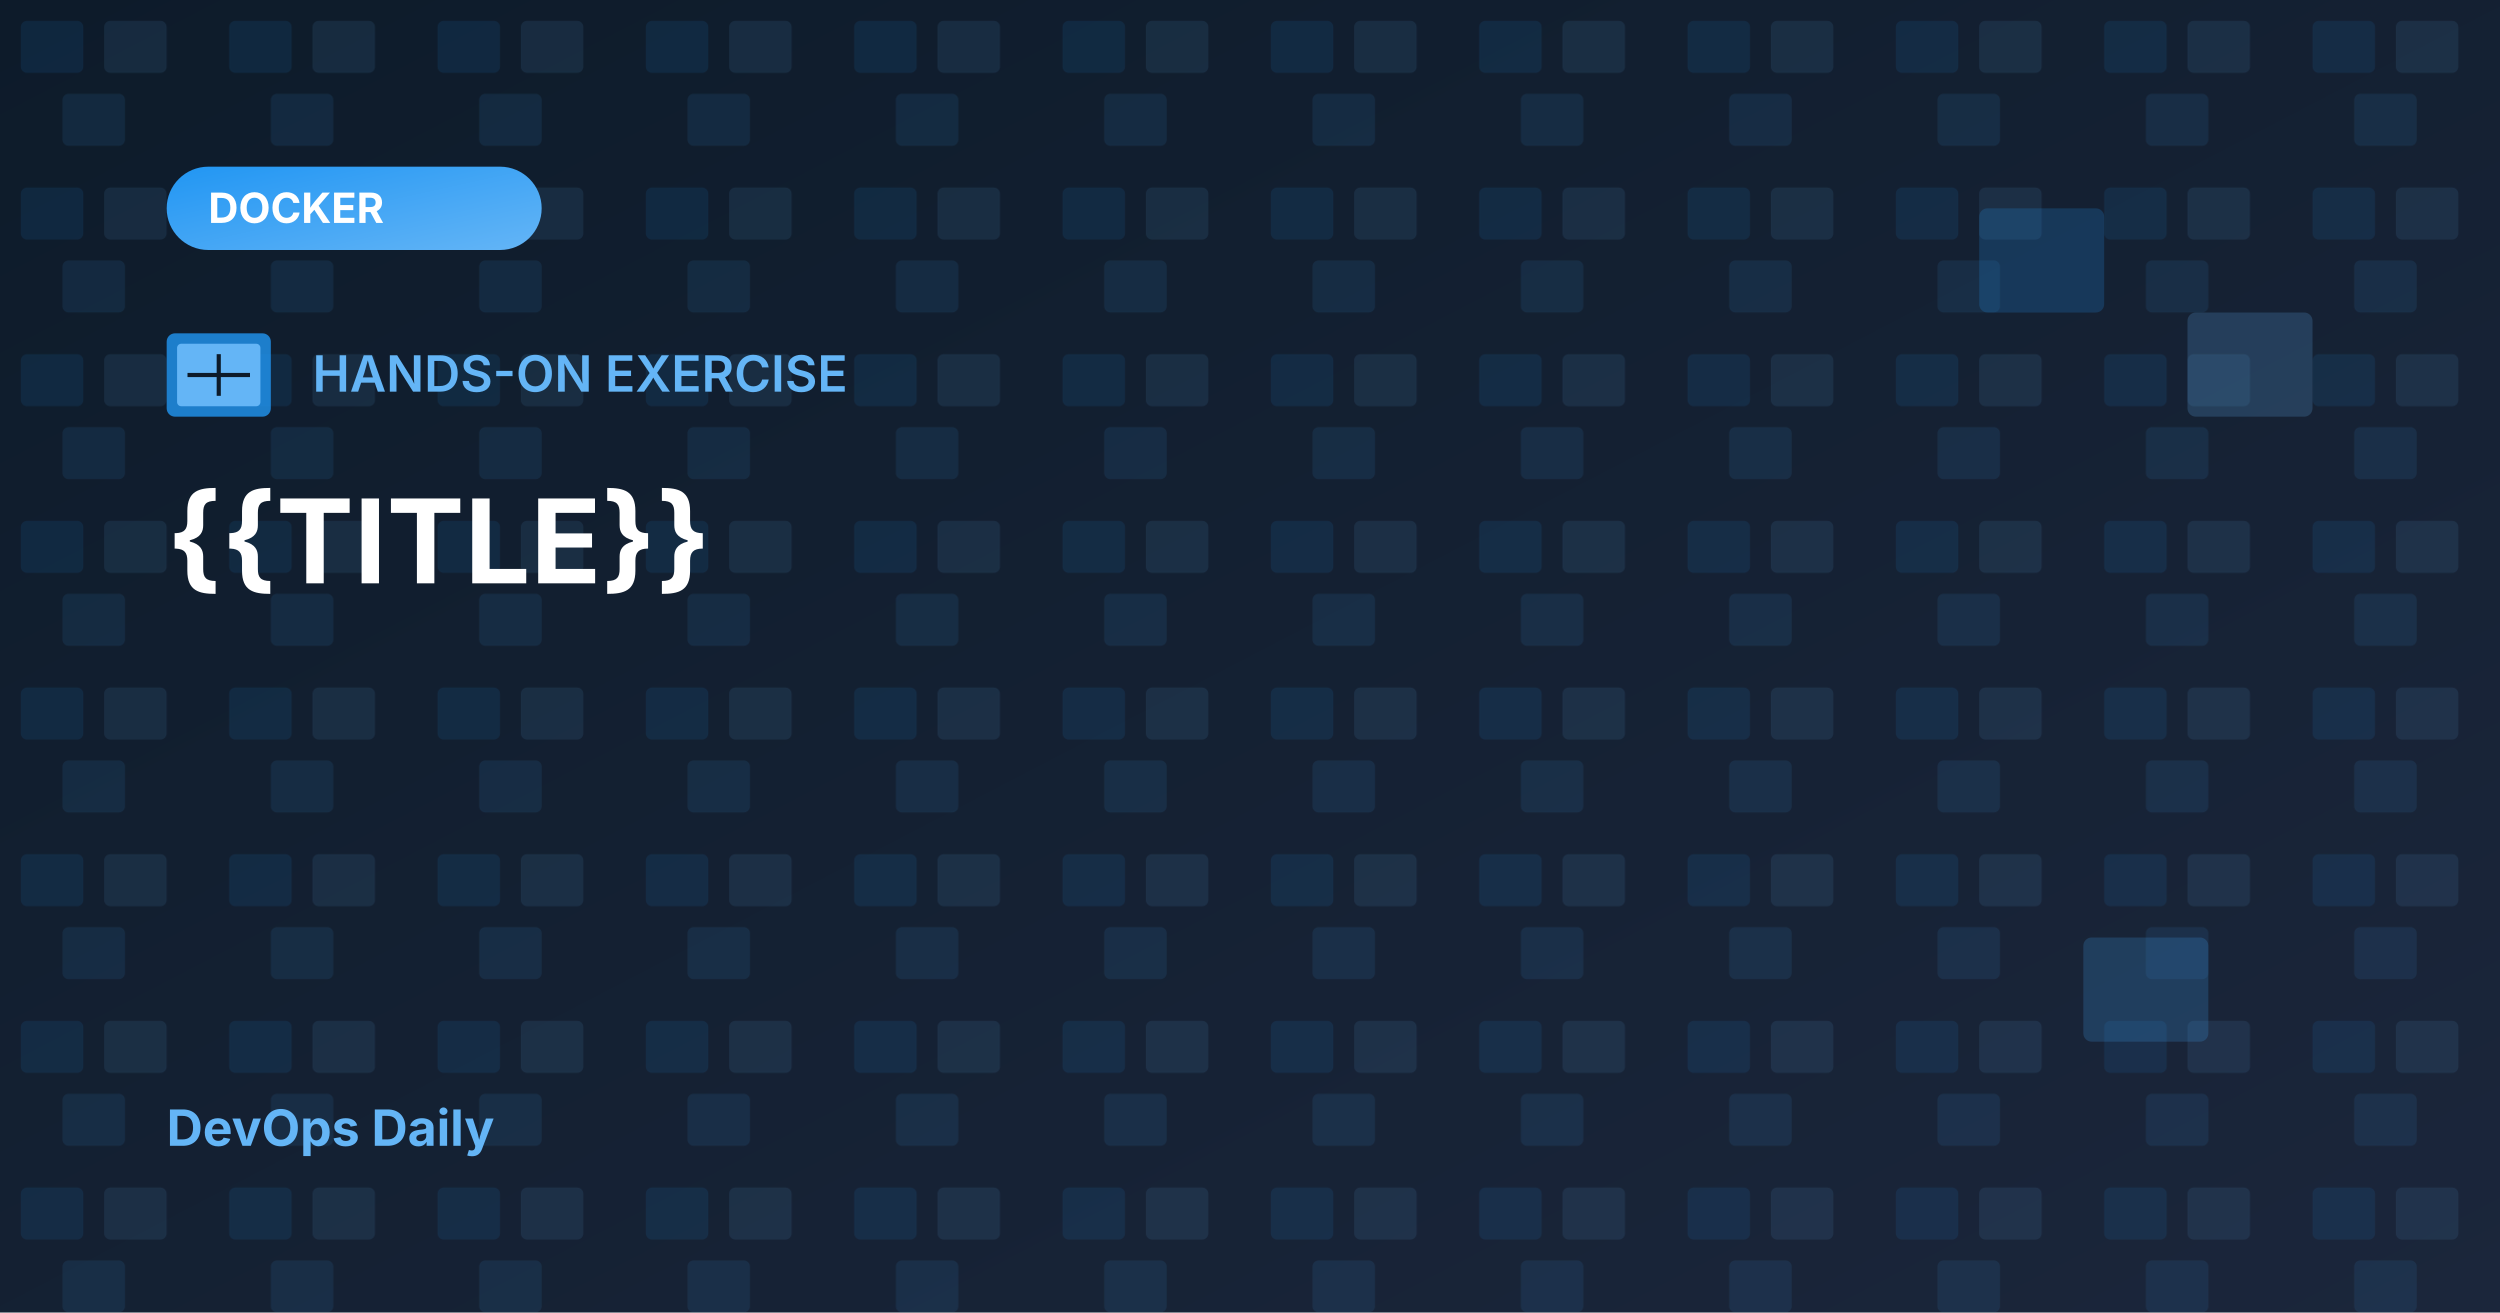
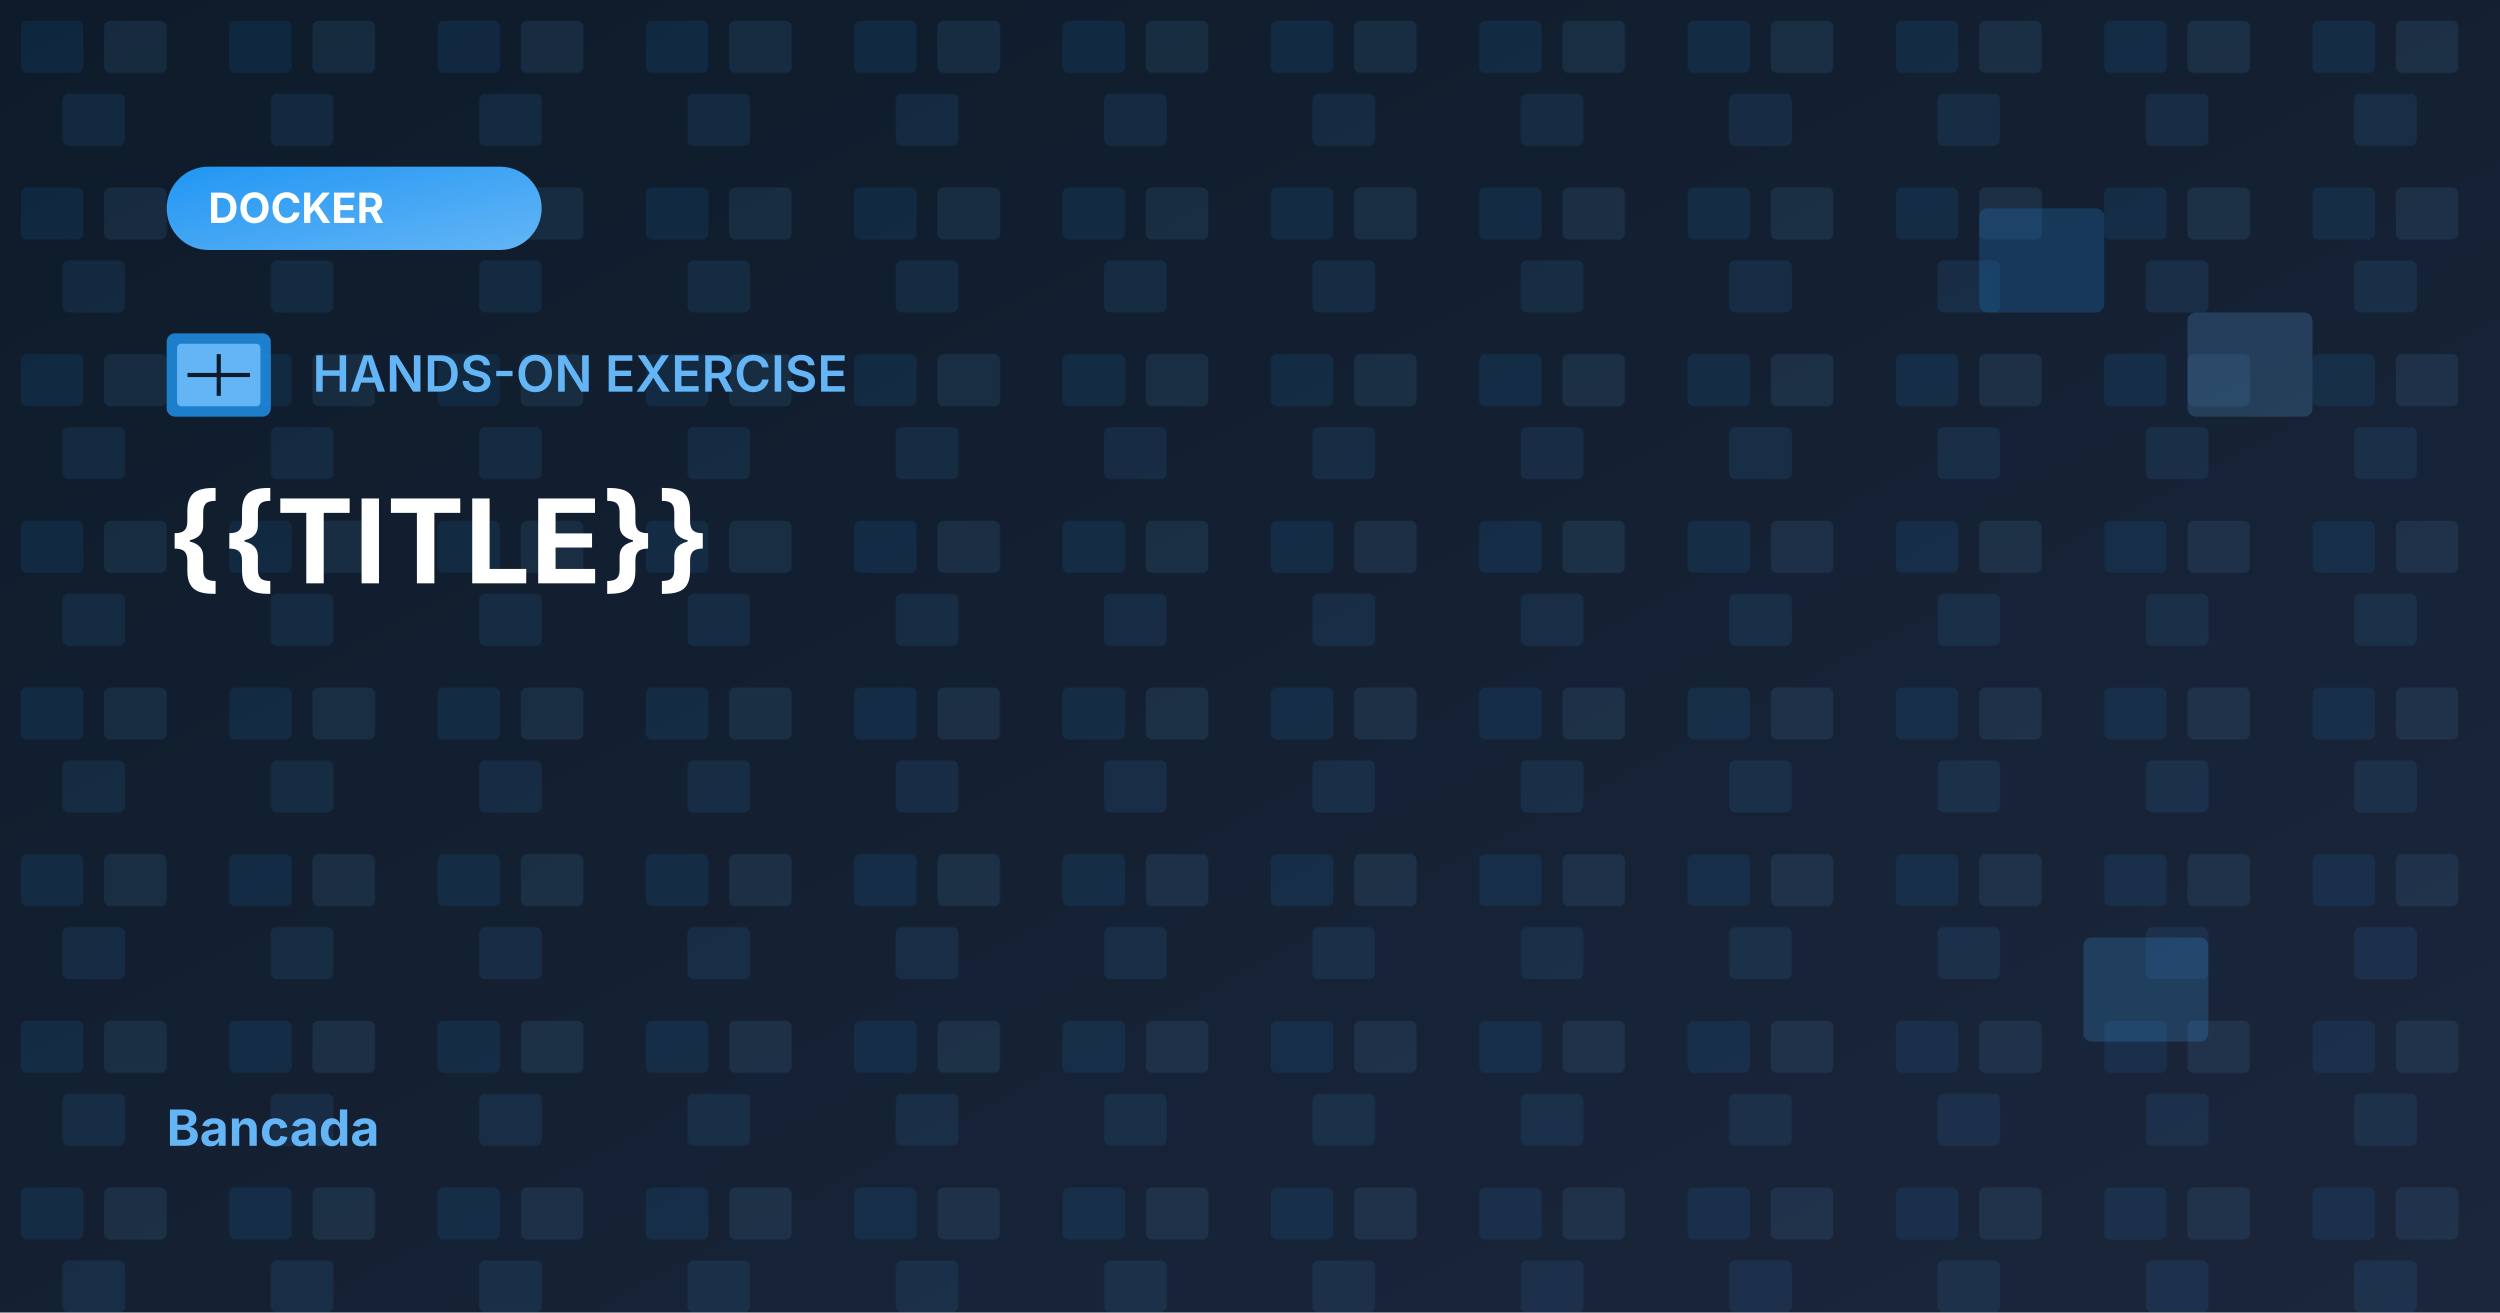
<svg xmlns="http://www.w3.org/2000/svg" width="1200" height="630">
  <defs>
    <linearGradient id="bgGradient" x1="0%" y1="0%" x2="100%" y2="100%">
      <stop offset="0%" style="stop-color:#0d1b2a;stop-opacity:1" />
      <stop offset="100%" style="stop-color:#1b263b;stop-opacity:1" />
    </linearGradient>
    <linearGradient id="accentGradient" x1="0%" y1="0%" x2="100%" y2="100%">
      <stop offset="0%" style="stop-color:#2196f3;stop-opacity:1" />
      <stop offset="100%" style="stop-color:#64b5f6;stop-opacity:1" />
    </linearGradient>
    <pattern id="containers" x="0" y="0" width="100" height="80" patternUnits="userSpaceOnUse">
      <rect x="10" y="10" width="30" height="25" rx="3" fill="#2196f3" opacity="0.1" />
      <rect x="50" y="10" width="30" height="25" rx="3" fill="#64b5f6" opacity="0.1" />
      <rect x="30" y="45" width="30" height="25" rx="3" fill="#42a5f5" opacity="0.1" />
    </pattern>
  </defs>
  <rect width="1200" height="630" fill="url(#bgGradient)" />
  <rect width="1200" height="630" fill="url(#containers)" />
  <rect x="80" y="80" width="180" height="40" rx="20" fill="url(#accentGradient)" />
  <text x="100" y="107" font-family="system-ui, -apple-system, sans-serif" font-size="20" font-weight="bold" fill="#ffffff">DOCKER</text>
  <g transform="translate(80, 160)">
    <rect x="0" y="0" width="50" height="40" rx="4" fill="#2196f3" opacity="0.8" />
    <rect x="5" y="5" width="40" height="30" rx="2" fill="#64b5f6" />
    <line x1="25" y1="10" x2="25" y2="30" stroke="#0d1b2a" stroke-width="2" />
    <line x1="10" y1="20" x2="40" y2="20" stroke="#0d1b2a" stroke-width="2" />
  </g>
  <text x="150" y="188" font-family="system-ui, -apple-system, sans-serif" font-size="24" font-weight="600" fill="#64b5f6">HANDS-ON EXERCISE</text>
  <text x="80" y="280" font-family="system-ui, -apple-system, sans-serif" font-size="56" font-weight="bold" fill="#ffffff">{{TITLE}}</text>
  <rect x="950" y="100" width="60" height="50" rx="4" fill="#2196f3" opacity="0.2" />
  <rect x="1050" y="150" width="60" height="50" rx="4" fill="#64b5f6" opacity="0.2" />
  <rect x="1000" y="450" width="60" height="50" rx="4" fill="#42a5f5" opacity="0.2" />
-   <text x="80" y="550" font-family="system-ui, -apple-system, sans-serif" font-size="24" font-weight="bold" fill="#64b5f6">DevOps Daily</text>
+   <text x="80" y="550" font-family="system-ui, -apple-system, sans-serif" font-size="24" font-weight="bold" fill="#64b5f6">Bancada</text>
</svg>
